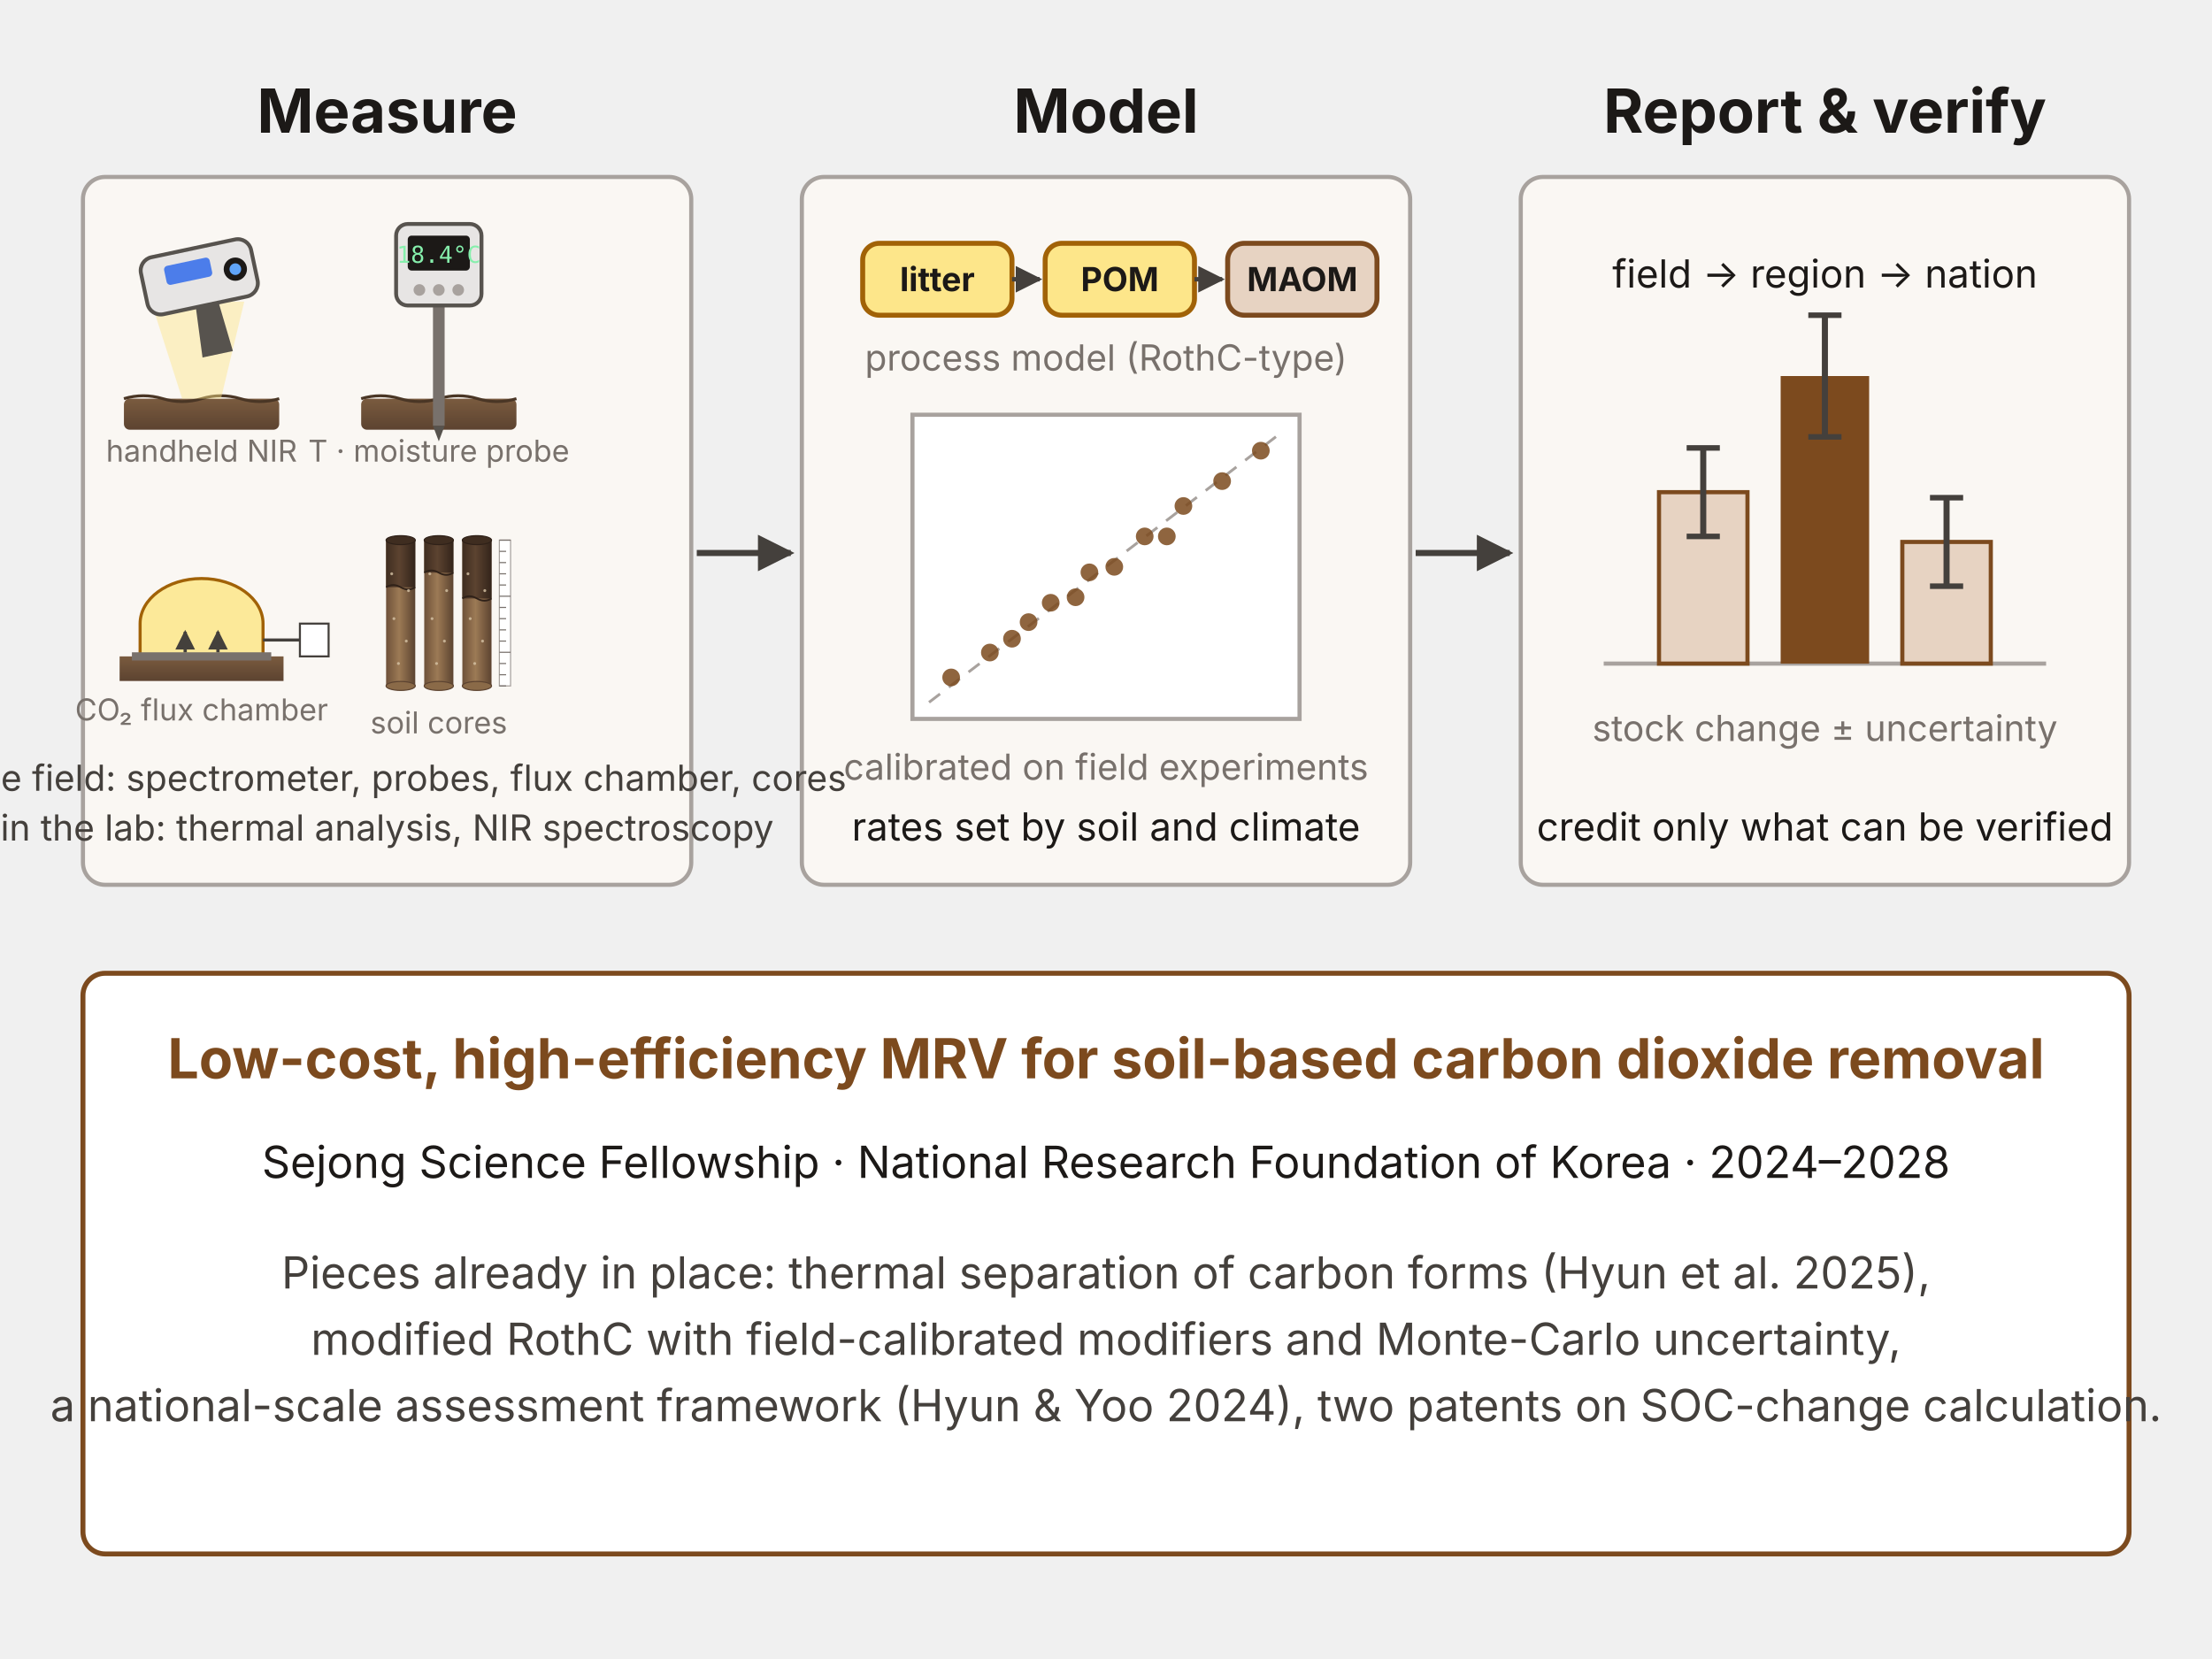
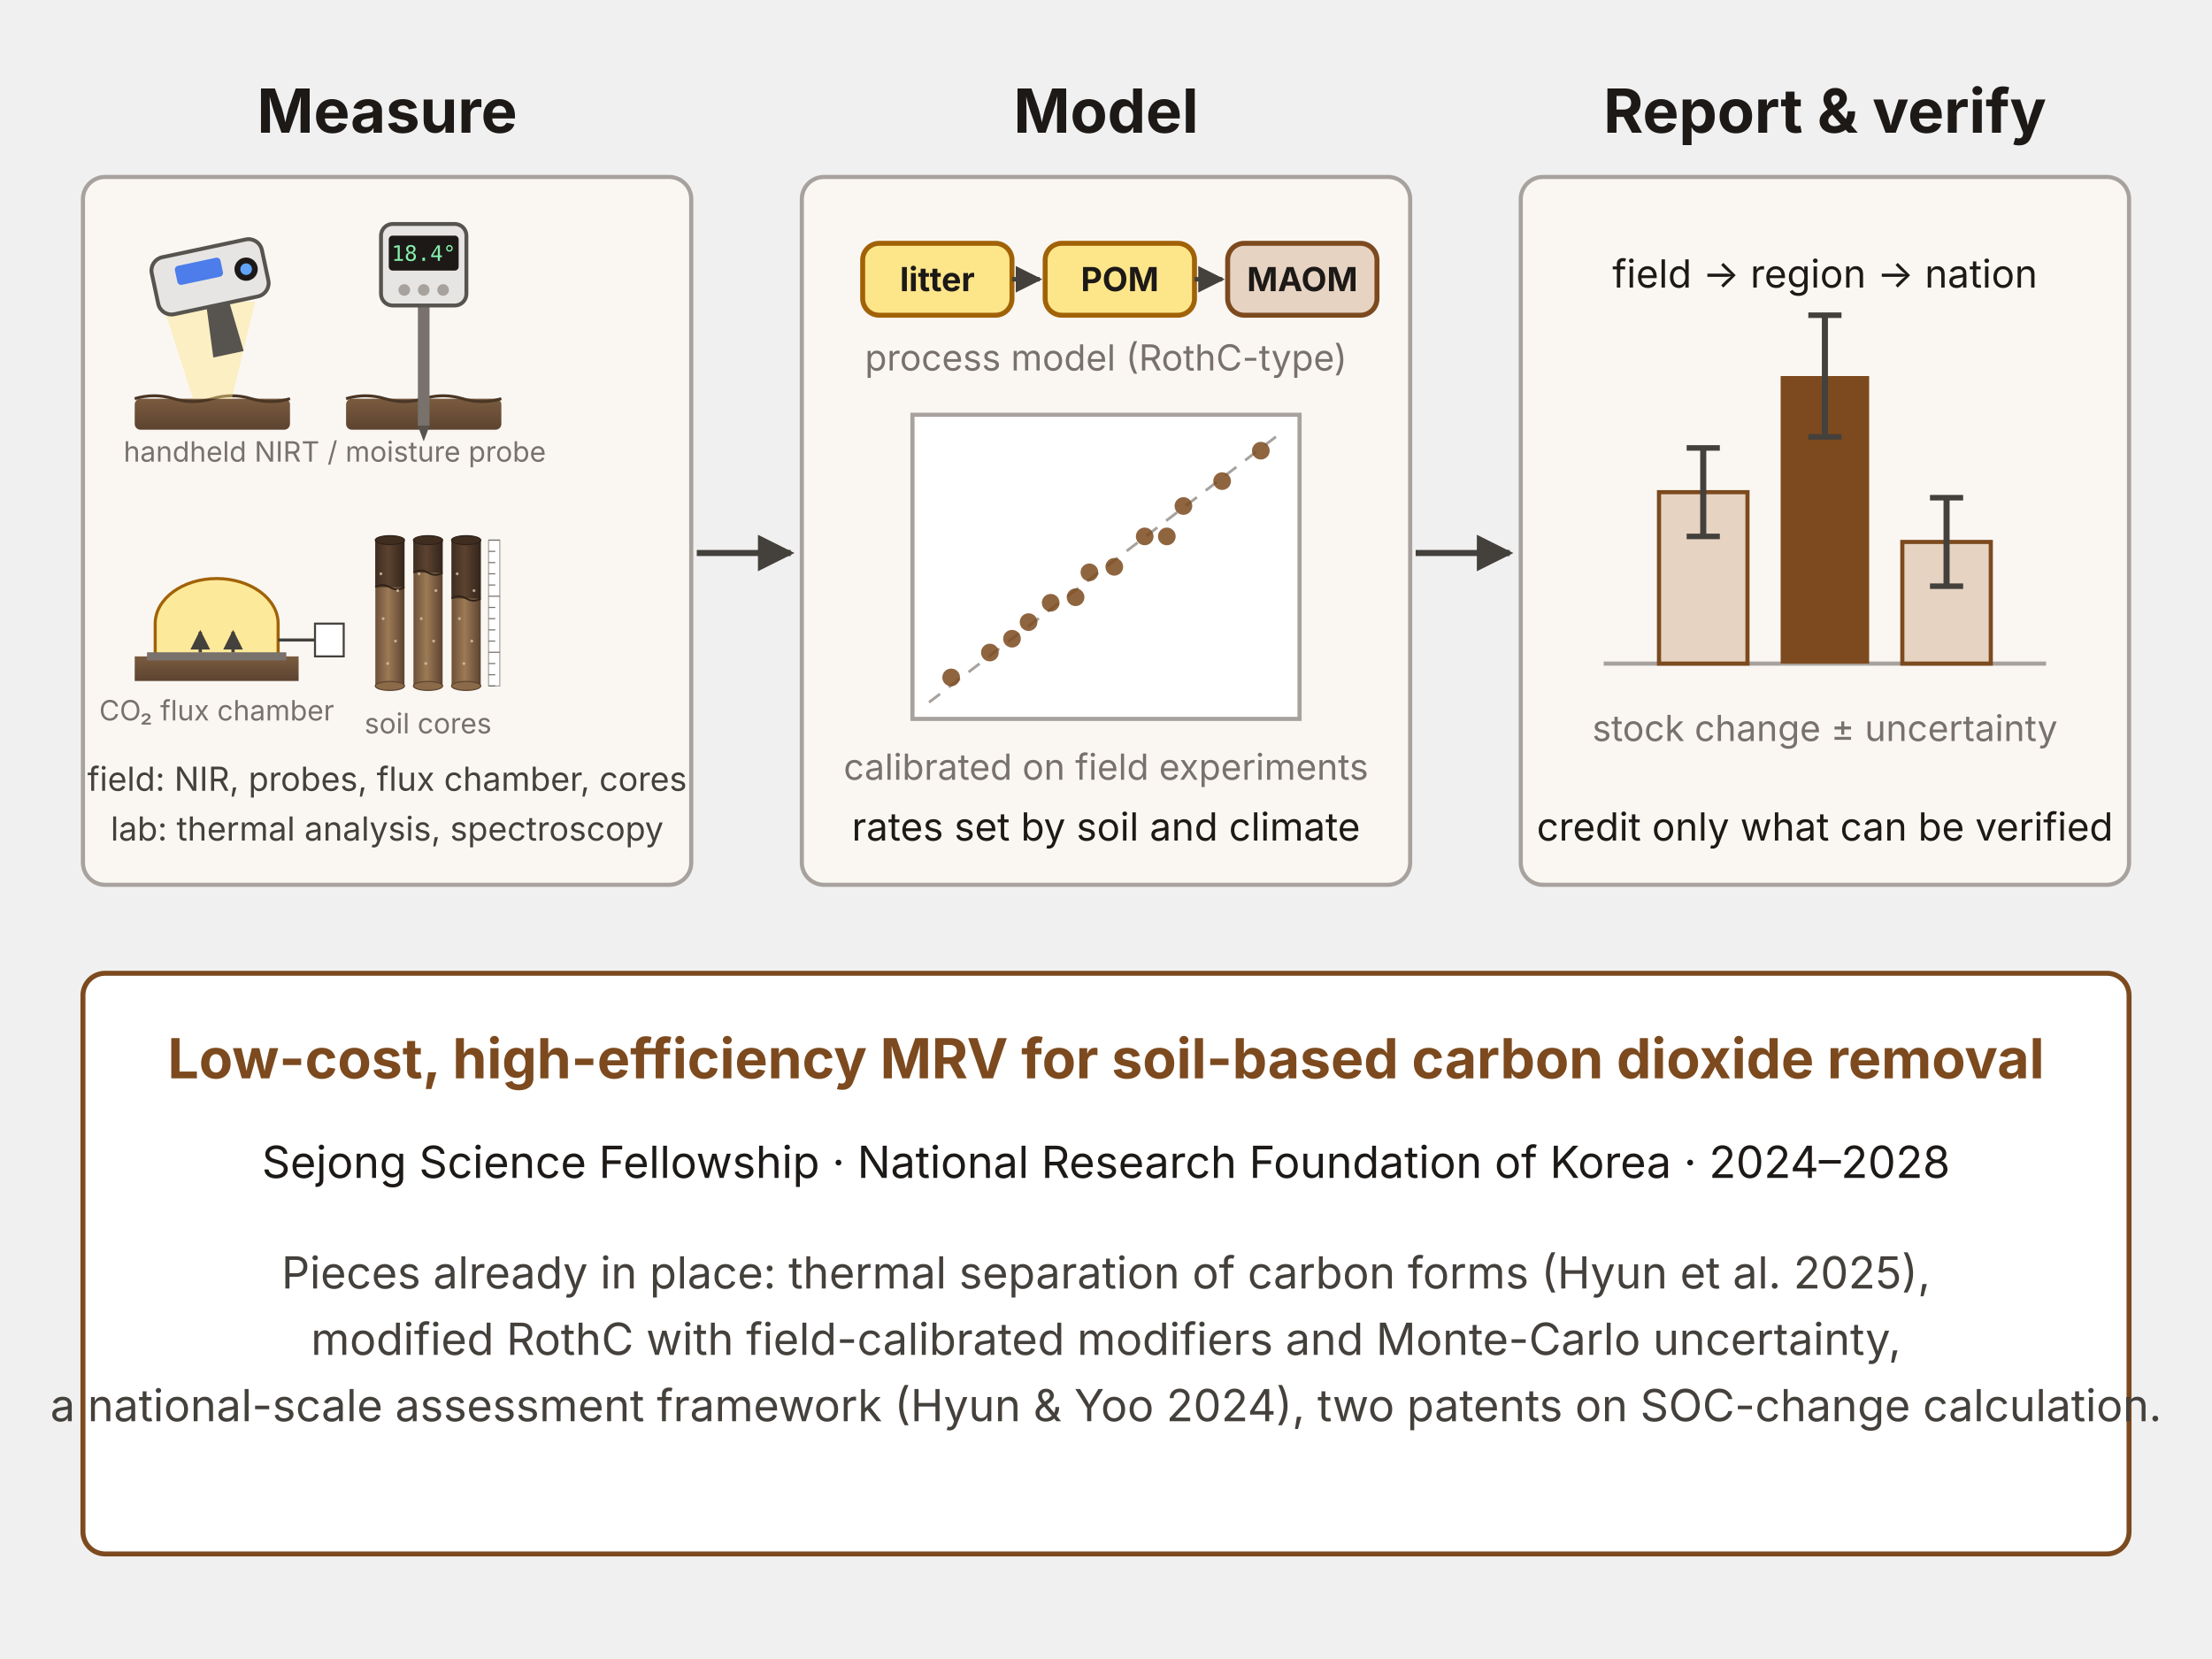
<svg xmlns="http://www.w3.org/2000/svg" viewBox="0 0 800 600" font-family="Inter, Helvetica, Arial, sans-serif" fill="#1c1917">
  <defs>
    <marker id="ah" viewBox="0 0 10 10" refX="9" refY="5" markerWidth="6" markerHeight="6" orient="auto-start-reverse">
      <path d="M0 0 L10 5 L0 10 z" fill="#44403c" />
    </marker>
    <marker id="ahg" viewBox="0 0 10 10" refX="9" refY="5" markerWidth="6" markerHeight="6" orient="auto-start-reverse">
      <path d="M0 0 L10 5 L0 10 z" fill="#4d7c0f" />
    </marker>
    <marker id="ahb" viewBox="0 0 10 10" refX="9" refY="5" markerWidth="6" markerHeight="6" orient="auto-start-reverse">
      <path d="M0 0 L10 5 L0 10 z" fill="#2563eb" />
    </marker>
    <marker id="aha" viewBox="0 0 10 10" refX="9" refY="5" markerWidth="6" markerHeight="6" orient="auto-start-reverse">
      <path d="M0 0 L10 5 L0 10 z" fill="#7c4a1e" />
    </marker>
    <linearGradient id="trunk" x1="0" x2="1">
      <stop offset="0" stop-color="#6b4a2e" />
      <stop offset=".5" stop-color="#8a6a48" />
      <stop offset="1" stop-color="#5c4330" />
    </linearGradient>
    <linearGradient id="core" x1="0" x2="1">
      <stop offset="0" stop-color="#6e5139" />
      <stop offset=".45" stop-color="#9c7a55" />
      <stop offset="1" stop-color="#5c4330" />
    </linearGradient>
    <linearGradient id="coretop" x1="0" x2="1">
      <stop offset="0" stop-color="#3f2d20" />
      <stop offset=".45" stop-color="#5c4330" />
      <stop offset="1" stop-color="#33241a" />
    </linearGradient>
    <linearGradient id="soilg" x1="0" y1="0" x2="0" y2="1">
      <stop offset="0" stop-color="#7a5b3f" />
      <stop offset="1" stop-color="#5c4330" />
    </linearGradient>
  </defs>
  <g font-size="22" font-weight="700" text-anchor="middle">
    <text x="140" y="48">Measure</text>
    <text x="400" y="48">Model</text>
    <text x="660" y="48">Report &amp; verify</text>
  </g>
  <g stroke="#44403c" stroke-width="2.2" marker-end="url(#ah)">
    <line x1="252" y1="200" x2="286" y2="200" />
    <line x1="512" y1="200" x2="546" y2="200" />
  </g>
  <rect x="30" y="64" width="220" height="256" rx="8" fill="#faf7f3" stroke="#a8a29e" stroke-width="1.5" />
  <rect x="290" y="64" width="220" height="256" rx="8" fill="#faf7f3" stroke="#a8a29e" stroke-width="1.5" />
  <rect x="550" y="64" width="220" height="256" rx="8" fill="#faf7f3" stroke="#a8a29e" stroke-width="1.5" />
  <g transform="translate(30 64) scale(0.78)">
-     <g transform="translate(55 110) scale(0.9)">
+     <g transform="translate(60 110) scale(0.9)">
      <rect x="-40.0" y="-8" width="80" height="16" rx="3" fill="url(#soilg)" />
      <path d="M-40.0 -8 q 10.0 -3 20.0 0 t 20.0 0 t 20.0 0 t 20.0 0" fill="none" stroke="#4a3625" stroke-width="1.5" />
      <path d="M-10 -8 L-26 -58 L22 -58 L10 -8 Z" fill="#fde68a" fill-opacity=".45" />
      <g transform="rotate(-12 0 -70)">
        <rect x="-30" y="-86" width="58" height="30" rx="7" fill="#e7e5e4" stroke="#57534e" stroke-width="2" />
        <rect x="-18" y="-80" width="24" height="10" rx="2" fill="#2563eb" opacity=".8" />
        <circle cx="18" cy="-71" r="6" fill="#1c1917" />
        <circle cx="18" cy="-71" r="3" fill="#60a5fa" />
        <path d="M-6 -56 L-8 -30 L8 -30 L6 -56 Z" fill="#57534e" />
      </g>
    </g>
-     <g transform="translate(165 110) scale(0.9)">
+     <g transform="translate(158 110) scale(0.9)">
      <rect x="-40.0" y="-8" width="80" height="16" rx="3" fill="url(#soilg)" />
      <path d="M-40.0 -8 q 10.0 -3 20.0 0 t 20.0 0 t 20.0 0 t 20.0 0" fill="none" stroke="#4a3625" stroke-width="1.5" />
      <rect x="-3" y="-60" width="6" height="66" fill="#78716c" />
      <path d="M-3 6 L0 14 L3 6 Z" fill="#57534e" />
      <rect x="-22" y="-98" width="44" height="42" rx="6" fill="#e7e5e4" stroke="#57534e" stroke-width="2" />
-       <rect x="-16" y="-92" width="32" height="18" rx="2" fill="#1c1917" />
-       <text x="0" y="-78" font-size="12" font-family="Menlo, monospace" fill="#86efac" text-anchor="middle">18.4°C</text>
+       <rect x="-18" y="-92" width="36" height="18" rx="2" fill="#1c1917" />
+       <text x="0" y="-79" font-size="11" font-family="Menlo, monospace" fill="#86efac" text-anchor="middle">18.4°</text>
      <circle cx="-10" cy="-64" r="3" fill="#a8a29e" />
      <circle cx="0" cy="-64" r="3" fill="#a8a29e" />
      <circle cx="10" cy="-64" r="3" fill="#a8a29e" />
    </g>
-     <g transform="translate(55 228) scale(0.95)">
+     <g transform="translate(62 228) scale(0.95)">
      <rect x="-40" y="-6" width="80" height="12" fill="url(#soilg)" />
      <path d="M-30 -6 L-30 -22 A30 22 0 0 1 30 -22 L30 -6 Z" fill="#fde68a" fill-opacity=".85" stroke="#a16207" stroke-width="1.5" />
      <rect x="-34" y="-8" width="68" height="4" fill="#78716c" />
      <line x1="30" y1="-14" x2="48" y2="-14" stroke="#44403c" stroke-width="1.5" />
      <rect x="48" y="-22" width="14" height="16" fill="#fff" stroke="#44403c" />
      <g stroke="#44403c" stroke-width="1.6" marker-end="url(#ah)">
        <line x1="-8" y1="-8" x2="-8" y2="-18" />
        <line x1="8" y1="-8" x2="8" y2="-18" />
      </g>
    </g>
-     <g transform="translate(165 236) scale(0.52)">
+     <g transform="translate(160 236) scale(0.52)">
      <rect x="-47" y="-130" width="26" height="130" fill="url(#core)" />
      <rect x="-47" y="-130" width="26" height="42" fill="url(#coretop)" />
      <path d="M-47 -88 q 6 -4 13 0 t 13 0" fill="none" stroke="#2f2118" stroke-width="1.5" />
      <ellipse cx="-34" cy="-130" rx="13" ry="4" fill="#3f2d20" stroke="#2f2118" />
      <ellipse cx="-34" cy="0" rx="13" ry="4" fill="#8a6a48" stroke="#5c4330" />
      <circle cx="-40" cy="-60" r="1.3" fill="#d6c3a5" opacity=".8" />
      <circle cx="-29" cy="-40" r="1.3" fill="#d6c3a5" opacity=".8" />
      <circle cx="-36" cy="-20" r="1.3" fill="#d6c3a5" opacity=".8" />
      <circle cx="-27" cy="-85" r="1.3" fill="#d6c3a5" opacity=".8" />
      <circle cx="-42" cy="-100" r="1.3" fill="#d6c3a5" opacity=".8" />
      <rect x="-13" y="-130" width="26" height="130" fill="url(#core)" />
      <rect x="-13" y="-130" width="26" height="29" fill="url(#coretop)" />
      <path d="M-13 -101 q 6 -4 13 0 t 13 0" fill="none" stroke="#2f2118" stroke-width="1.5" />
      <ellipse cx="0" cy="-130" rx="13" ry="4" fill="#3f2d20" stroke="#2f2118" />
      <ellipse cx="0" cy="0" rx="13" ry="4" fill="#8a6a48" stroke="#5c4330" />
      <circle cx="-6" cy="-60" r="1.3" fill="#d6c3a5" opacity=".8" />
      <circle cx="5" cy="-40" r="1.3" fill="#d6c3a5" opacity=".8" />
      <circle cx="-2" cy="-20" r="1.3" fill="#d6c3a5" opacity=".8" />
      <circle cx="7" cy="-85" r="1.3" fill="#d6c3a5" opacity=".8" />
      <circle cx="-8" cy="-100" r="1.3" fill="#d6c3a5" opacity=".8" />
      <rect x="21" y="-130" width="26" height="130" fill="url(#core)" />
      <rect x="21" y="-130" width="26" height="52" fill="url(#coretop)" />
      <path d="M21 -78 q 6 -4 13 0 t 13 0" fill="none" stroke="#2f2118" stroke-width="1.5" />
      <ellipse cx="34" cy="-130" rx="13" ry="4" fill="#3f2d20" stroke="#2f2118" />
      <ellipse cx="34" cy="0" rx="13" ry="4" fill="#8a6a48" stroke="#5c4330" />
      <circle cx="28" cy="-60" r="1.3" fill="#d6c3a5" opacity=".8" />
      <circle cx="39" cy="-40" r="1.3" fill="#d6c3a5" opacity=".8" />
      <circle cx="32" cy="-20" r="1.3" fill="#d6c3a5" opacity=".8" />
      <circle cx="41" cy="-85" r="1.3" fill="#d6c3a5" opacity=".8" />
      <circle cx="26" cy="-100" r="1.3" fill="#d6c3a5" opacity=".8" />
      <rect x="54" y="-130" width="10" height="130" fill="#fff" stroke="#a8a29e" />
      <line x1="54" y1="-130" x2="64" y2="-130" stroke="#78716c" stroke-width="1" />
      <line x1="54" y1="-120" x2="60" y2="-120" stroke="#78716c" stroke-width="1" />
      <line x1="54" y1="-110" x2="60" y2="-110" stroke="#78716c" stroke-width="1" />
      <line x1="54" y1="-100" x2="60" y2="-100" stroke="#78716c" stroke-width="1" />
      <line x1="54" y1="-90" x2="60" y2="-90" stroke="#78716c" stroke-width="1" />
      <line x1="54" y1="-80" x2="64" y2="-80" stroke="#78716c" stroke-width="1" />
      <line x1="54" y1="-70" x2="60" y2="-70" stroke="#78716c" stroke-width="1" />
      <line x1="54" y1="-60" x2="60" y2="-60" stroke="#78716c" stroke-width="1" />
      <line x1="54" y1="-50" x2="60" y2="-50" stroke="#78716c" stroke-width="1" />
      <line x1="54" y1="-40" x2="60" y2="-40" stroke="#78716c" stroke-width="1" />
      <line x1="54" y1="-30" x2="64" y2="-30" stroke="#78716c" stroke-width="1" />
      <line x1="54" y1="-20" x2="60" y2="-20" stroke="#78716c" stroke-width="1" />
      <line x1="54" y1="-10" x2="60" y2="-10" stroke="#78716c" stroke-width="1" />
      <line x1="54" y1="0" x2="60" y2="0" stroke="#78716c" stroke-width="1" />
    </g>
-     <g font-size="14" text-anchor="middle" fill="#78716c">
-       <text x="55" y="132">handheld NIR</text>
-       <text x="165" y="132">T · moisture probe</text>
-       <text x="55" y="252">CO₂ flux chamber</text>
-       <text x="165" y="258">soil cores</text>
+     <g font-size="13" text-anchor="middle" fill="#78716c">
+       <text x="60" y="132">handheld NIR</text>
+       <text x="158" y="132">T / moisture probe</text>
+       <text x="62" y="252">CO₂ flux chamber</text>
+       <text x="160" y="258">soil cores</text>
    </g>
  </g>
-   <g font-size="13" text-anchor="middle" fill="#44403c">
-     <text x="140" y="286">in the field: spectrometer, probes, flux chamber, cores</text>
-     <text x="140" y="304">in the lab: thermal analysis, NIR spectroscopy</text>
+   <g font-size="12" text-anchor="middle" fill="#44403c">
+     <text x="140" y="286">field: NIR, probes, flux chamber, cores</text>
+     <text x="140" y="304">lab: thermal analysis, spectroscopy</text>
  </g>
  <rect x="312" y="88" width="54" height="26" rx="6" fill="#fde68a" stroke="#a16207" stroke-width="1.8" />
  <text x="339.0" y="105.3" font-size="12" font-weight="700" text-anchor="middle">litter</text>
  <rect x="378" y="88" width="54" height="26" rx="6" fill="#fde68a" stroke="#a16207" stroke-width="1.8" />
  <text x="405.0" y="105.3" font-size="12" font-weight="700" text-anchor="middle">POM</text>
  <rect x="444" y="88" width="54" height="26" rx="6" fill="#e7d3c2" stroke="#7c4a1e" stroke-width="1.8" />
  <text x="471.0" y="105.3" font-size="12" font-weight="700" text-anchor="middle">MAOM</text>
  <g stroke="#44403c" stroke-width="1.6" marker-end="url(#ah)">
    <line x1="366" y1="101" x2="376" y2="101" />
    <line x1="432" y1="101" x2="442" y2="101" />
  </g>
  <text x="400" y="134" font-size="13" text-anchor="middle" fill="#78716c">process model (RothC-type)</text>
  <g transform="translate(330 150)">
    <rect width="140" height="110" fill="#fff" stroke="#a8a29e" stroke-width="1.5" />
    <line x1="6" y1="104" x2="134" y2="6" stroke="#a8a29e" stroke-dasharray="5 4" />
    <circle cx="14" cy="95" r="3.2" fill="#7c4a1e" fill-opacity=".85" />
    <circle cx="28" cy="86" r="3.2" fill="#7c4a1e" fill-opacity=".85" />
    <circle cx="42" cy="75" r="3.2" fill="#7c4a1e" fill-opacity=".85" />
    <circle cx="50" cy="68" r="3.2" fill="#7c4a1e" fill-opacity=".85" />
    <circle cx="64" cy="57" r="3.2" fill="#7c4a1e" fill-opacity=".85" />
    <circle cx="73" cy="55" r="3.2" fill="#7c4a1e" fill-opacity=".85" />
    <circle cx="84" cy="44" r="3.2" fill="#7c4a1e" fill-opacity=".85" />
    <circle cx="98" cy="33" r="3.2" fill="#7c4a1e" fill-opacity=".85" />
    <circle cx="112" cy="24" r="3.2" fill="#7c4a1e" fill-opacity=".85" />
    <circle cx="126" cy="13" r="3.2" fill="#7c4a1e" fill-opacity=".85" />
    <circle cx="59" cy="66" r="3.2" fill="#7c4a1e" fill-opacity=".85" />
    <circle cx="92" cy="44" r="3.2" fill="#7c4a1e" fill-opacity=".85" />
    <circle cx="36" cy="81" r="3.2" fill="#7c4a1e" fill-opacity=".85" />
  </g>
  <text x="400" y="282" font-size="13" text-anchor="middle" fill="#78716c">calibrated on field experiments</text>
  <text x="400" y="304" font-size="14" text-anchor="middle">rates set by soil and climate</text>
  <text x="660" y="104" font-size="14" text-anchor="middle">field → region → nation</text>
  <g transform="translate(580 240)">
    <line x1="0" y1="0" x2="160" y2="0" stroke="#a8a29e" stroke-width="1.5" />
    <rect x="20" y="-62" width="32" height="62" fill="#e7d3c2" stroke="#7c4a1e" stroke-width="1.5" />
    <line x1="36" y1="-78" x2="36" y2="-46" stroke="#44403c" stroke-width="2.2" />
    <line x1="30" y1="-78" x2="42" y2="-78" stroke="#44403c" stroke-width="2" />
    <line x1="30" y1="-46" x2="42" y2="-46" stroke="#44403c" stroke-width="2" />
    <rect x="64" y="-104" width="32" height="104" fill="#7c4a1e" />
    <line x1="80" y1="-126" x2="80" y2="-82" stroke="#44403c" stroke-width="2.2" />
    <line x1="74" y1="-126" x2="86" y2="-126" stroke="#44403c" stroke-width="2" />
    <line x1="74" y1="-82" x2="86" y2="-82" stroke="#44403c" stroke-width="2" />
    <rect x="108" y="-44" width="32" height="44" fill="#e7d3c2" stroke="#7c4a1e" stroke-width="1.5" />
    <line x1="124" y1="-60" x2="124" y2="-28" stroke="#44403c" stroke-width="2.2" />
    <line x1="118" y1="-60" x2="130" y2="-60" stroke="#44403c" stroke-width="2" />
    <line x1="118" y1="-28" x2="130" y2="-28" stroke="#44403c" stroke-width="2" />
  </g>
  <text x="660" y="268" font-size="13" text-anchor="middle" fill="#78716c">stock change ± uncertainty</text>
  <text x="660" y="304" font-size="14" text-anchor="middle">credit only what can be verified</text>
  <rect x="30" y="352" width="740" height="210" rx="8" fill="#fff" stroke="#7c4a1e" stroke-width="1.8" />
  <text x="400" y="390" font-size="20" font-weight="700" text-anchor="middle" fill="#7c4a1e">Low-cost, high-efficiency MRV for soil-based carbon dioxide removal</text>
  <g font-size="16" text-anchor="middle">
    <text x="400" y="426">Sejong Science Fellowship · National Research Foundation of Korea · 2024–2028</text>
    <text x="400" y="466" fill="#44403c">Pieces already in place: thermal separation of carbon forms (Hyun et al. 2025),</text>
    <text x="400" y="490" fill="#44403c">modified RothC with field-calibrated modifiers and Monte-Carlo uncertainty,</text>
    <text x="400" y="514" fill="#44403c">a national-scale assessment framework (Hyun &amp; Yoo 2024), two patents on SOC-change calculation.</text>
  </g>
</svg>
